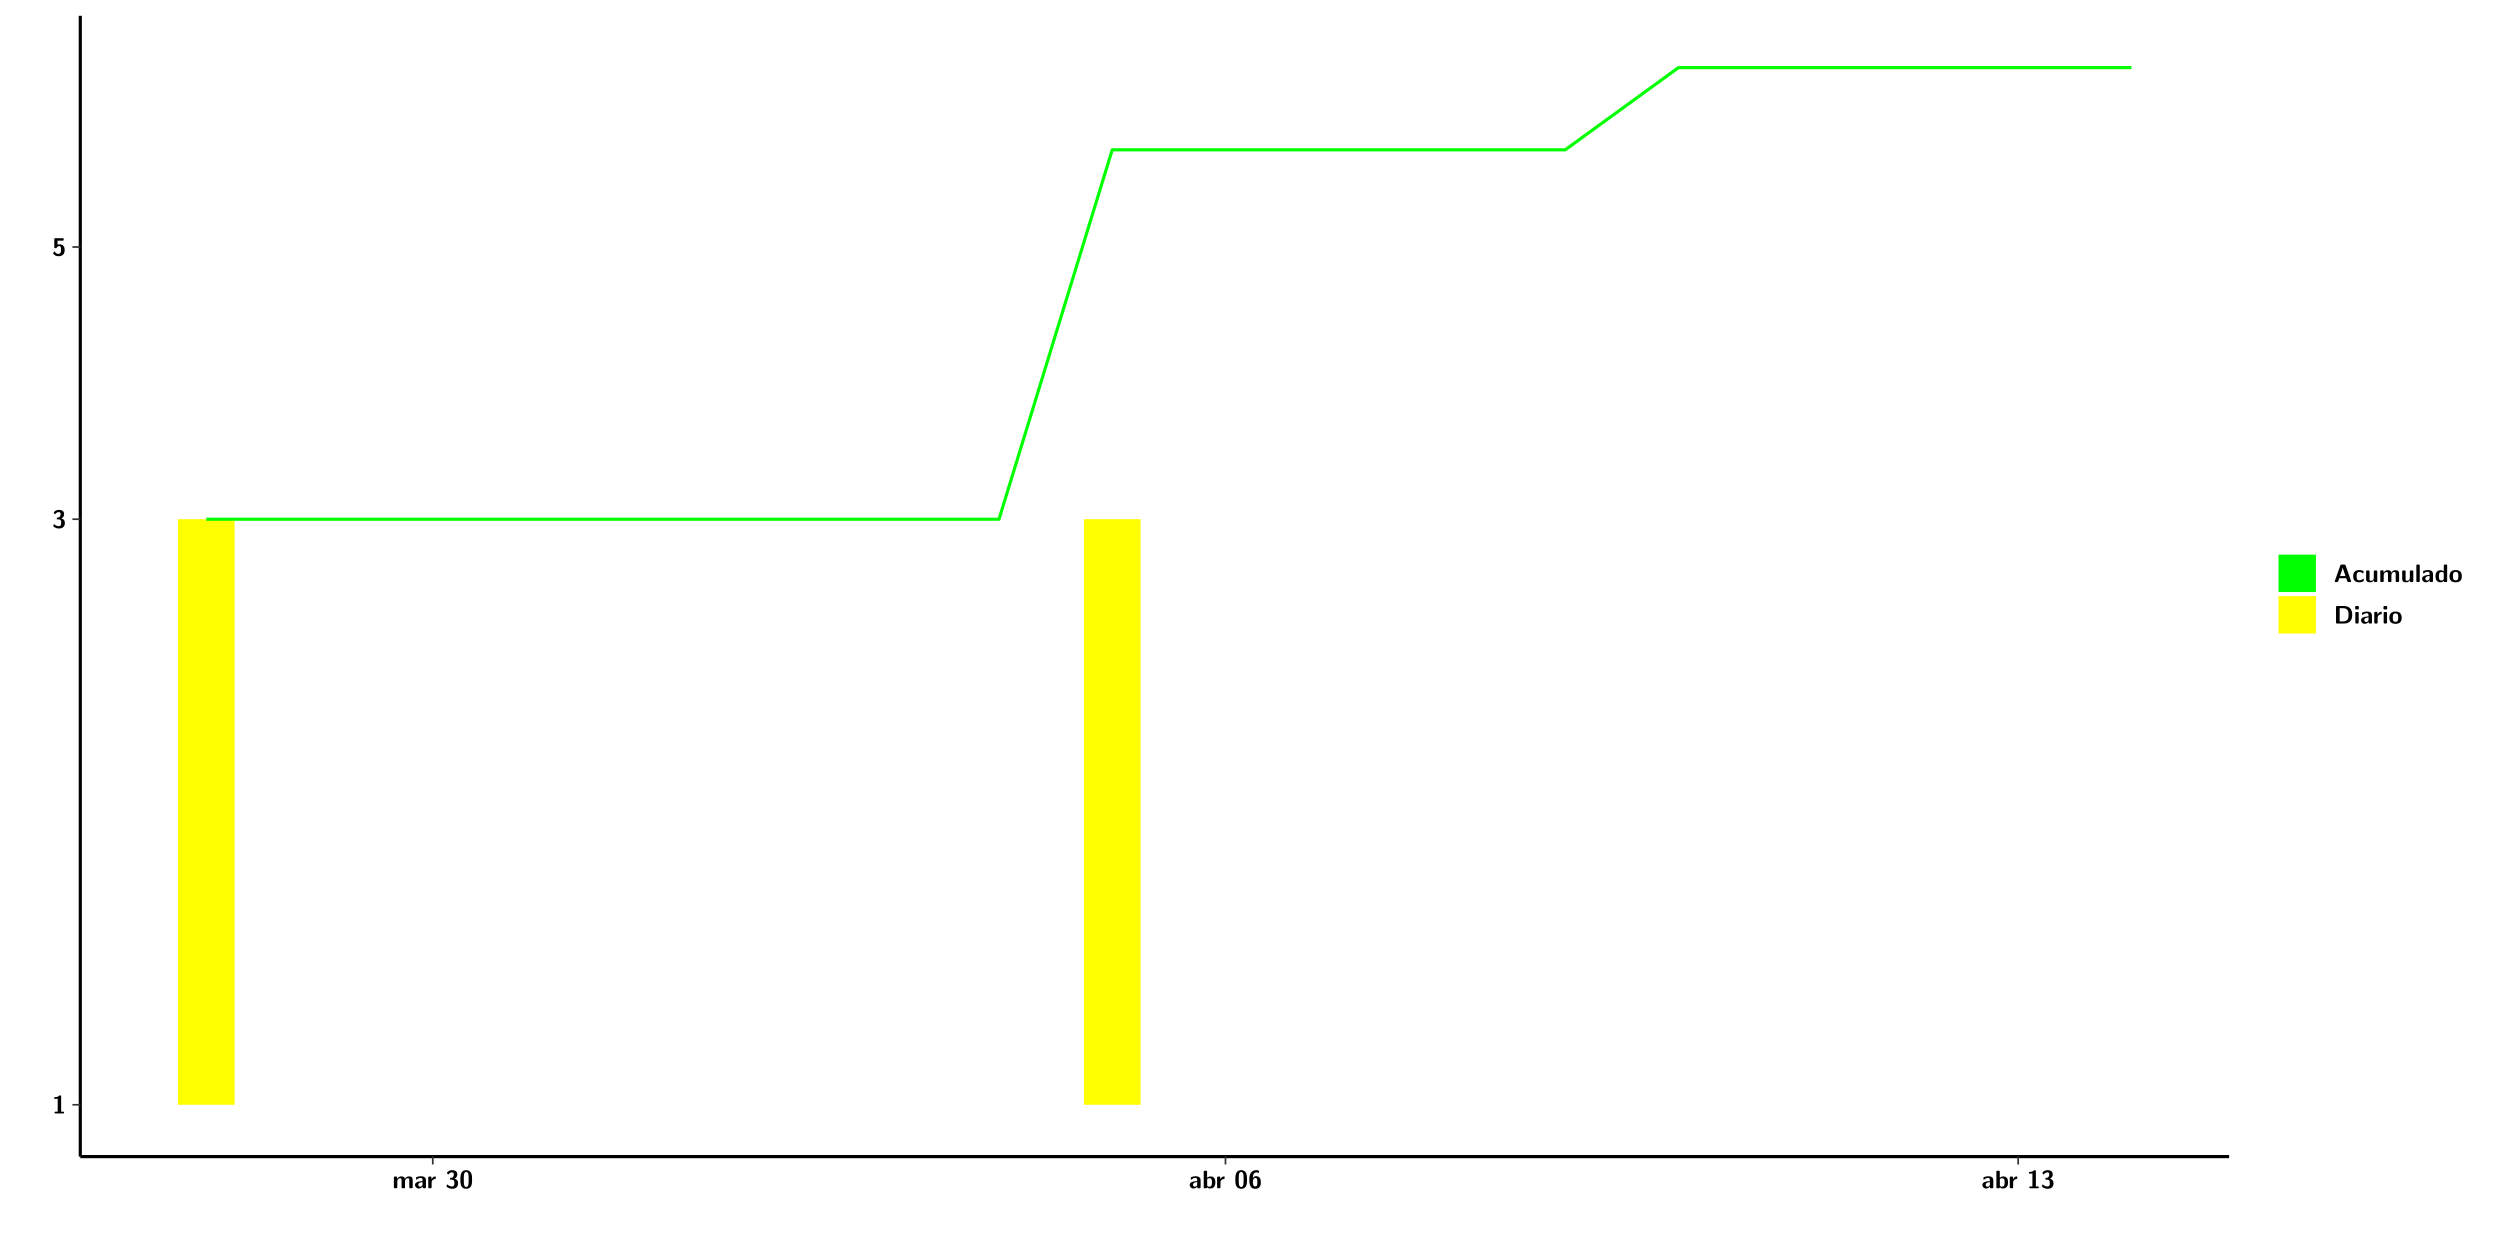
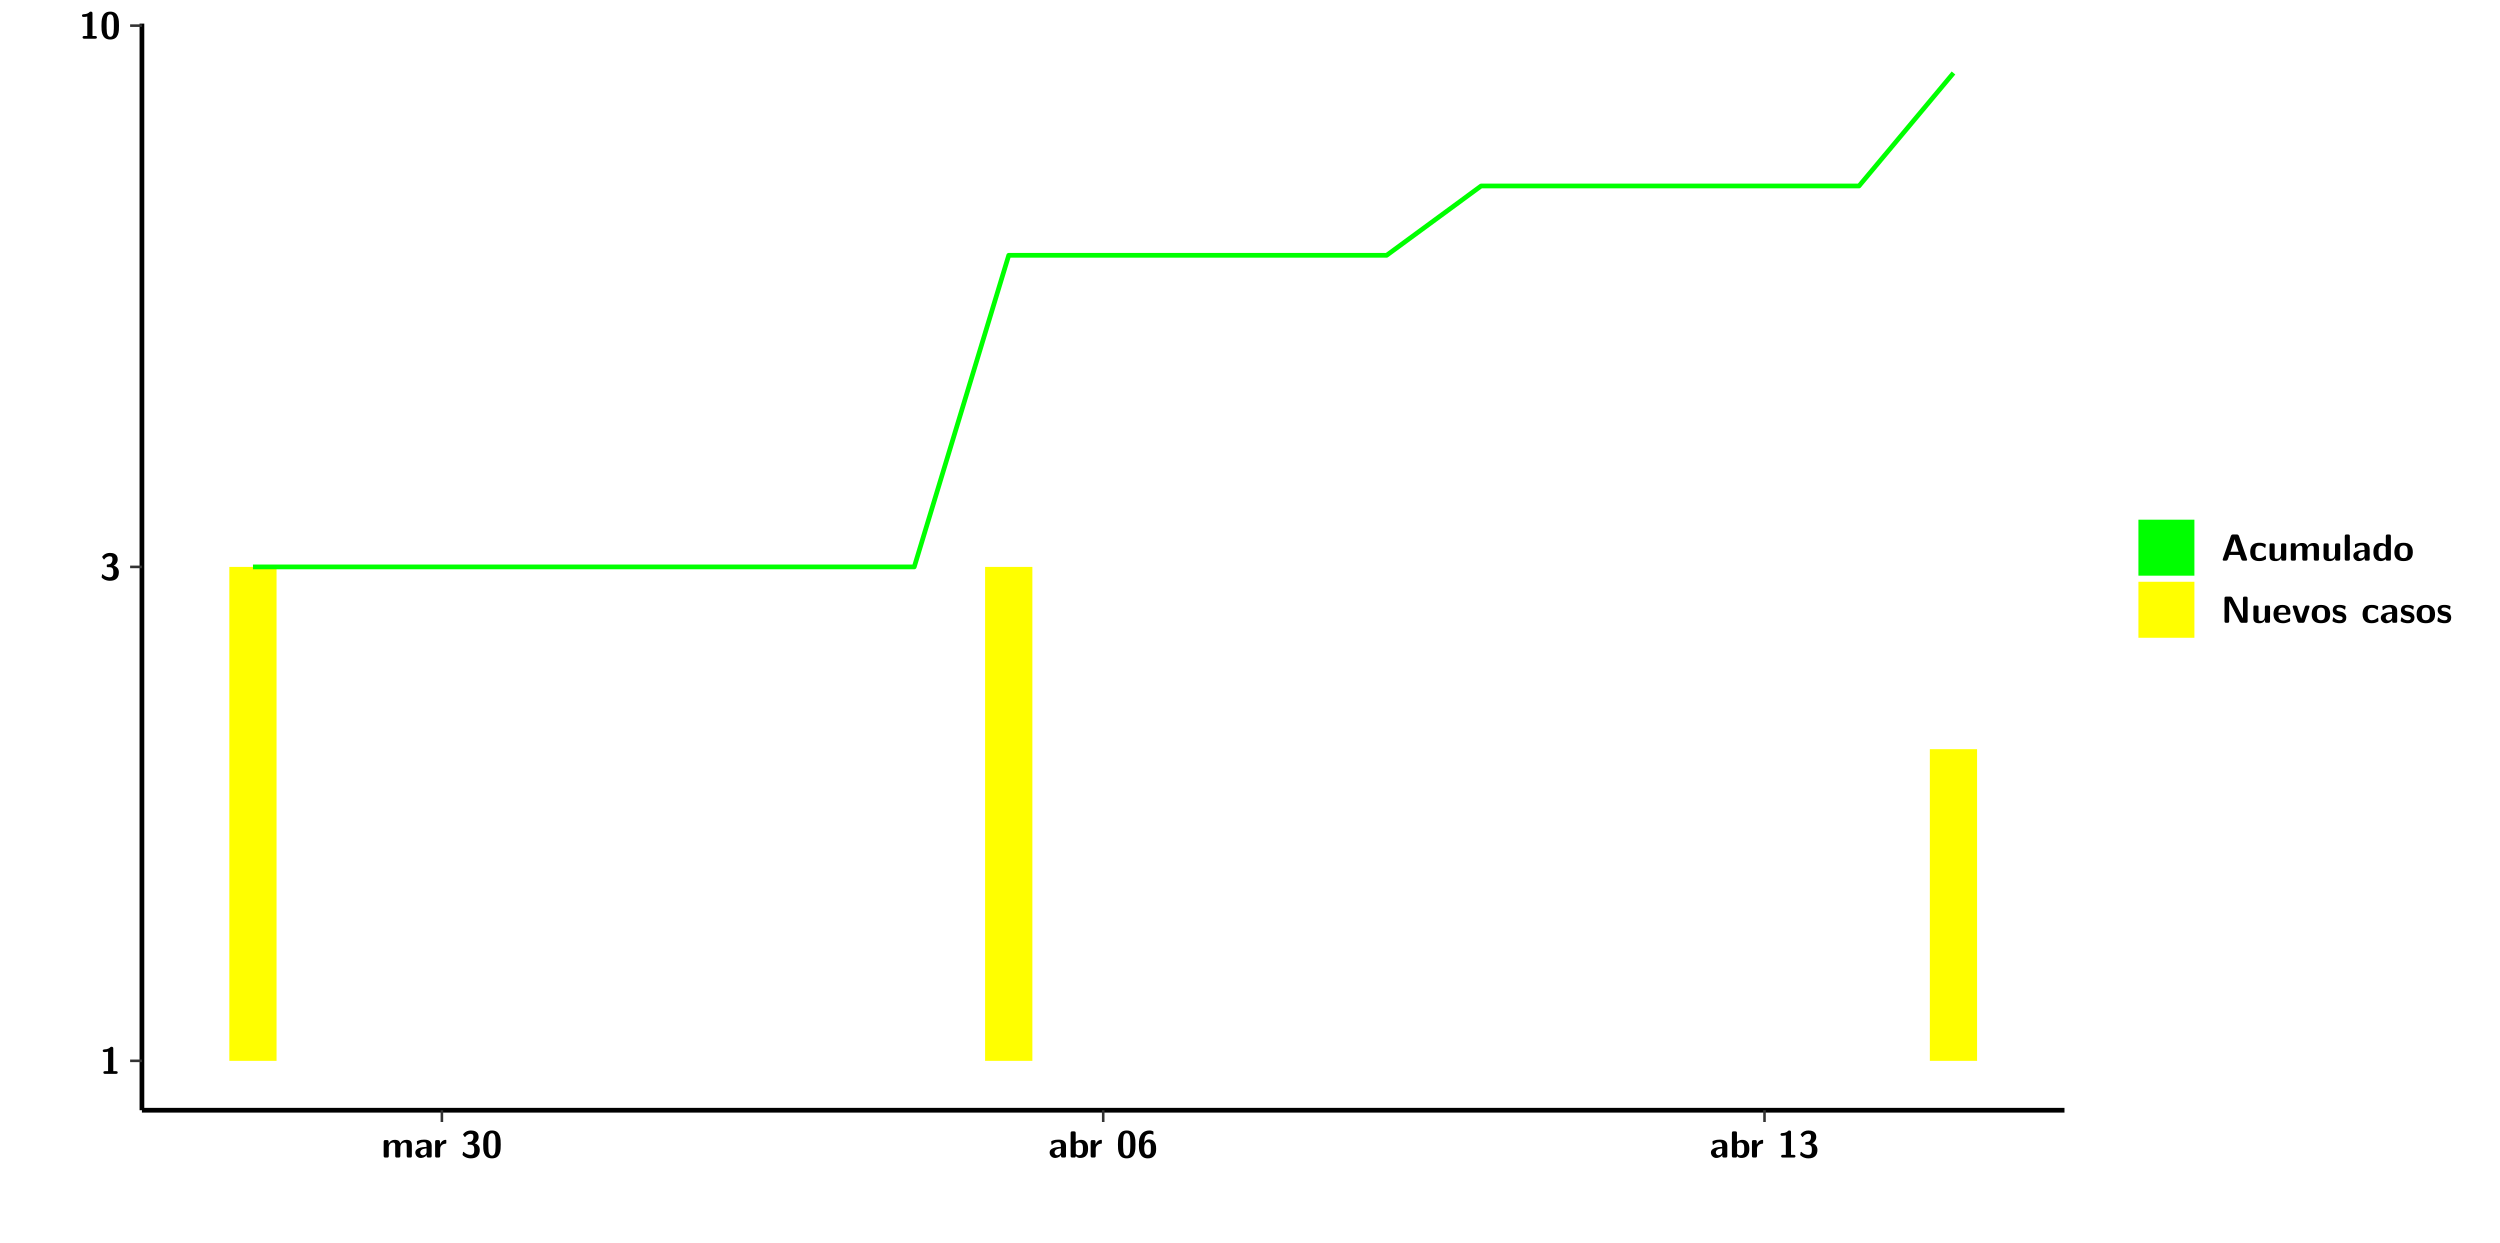
- <svg xmlns="http://www.w3.org/2000/svg" xmlns:xlink="http://www.w3.org/1999/xlink" width="867.653pt" height="432pt" viewBox="0 0 867.653 432" version="1.1">
+ <svg xmlns="http://www.w3.org/2000/svg" xmlns:xlink="http://www.w3.org/1999/xlink" width="579.653pt" height="288pt" viewBox="0 0 579.653 288" version="1.1">
  <defs>
    <g>
      <symbol overflow="visible" id="glyph0-0">
        <path style="stroke:none;" d="" />
      </symbol>
      <symbol overflow="visible" id="glyph0-1">
        <path style="stroke:none;" d="M 3.109 -5.859 C 3.109 -6.016 3.109 -6.281 2.719 -6.281 C 2.547 -6.281 2.516 -6.266 2.406 -6.156 C 2.25 -6.016 1.922 -5.688 1.047 -5.672 C 0.891 -5.672 0.672 -5.609 0.672 -5.359 C 0.672 -5.047 0.969 -5.047 1.094 -5.047 C 1.344 -5.047 1.656 -5.078 1.906 -5.156 L 1.906 -0.625 L 1.234 -0.625 C 1.109 -0.625 0.812 -0.625 0.812 -0.312 C 0.812 0 1.109 0 1.234 0 L 3.719 0 C 3.828 0 4.141 0 4.141 -0.312 C 4.141 -0.625 3.828 -0.625 3.719 -0.625 L 3.109 -0.625 Z M 3.109 -5.859 " />
      </symbol>
      <symbol overflow="visible" id="glyph0-2">
        <path style="stroke:none;" d="M 0.844 -4.859 C 0.906 -4.766 0.953 -4.766 0.969 -4.766 C 1.031 -4.766 1.047 -4.797 1.094 -4.859 C 1.547 -5.5 2.172 -5.5 2.281 -5.5 C 2.844 -5.5 2.922 -5.203 2.922 -4.781 C 2.922 -4.656 2.922 -4.234 2.641 -3.906 C 2.438 -3.656 2.219 -3.641 1.953 -3.625 C 1.859 -3.609 1.688 -3.609 1.672 -3.578 C 1.609 -3.562 1.609 -3.5 1.609 -3.359 L 1.609 -3.203 C 1.609 -2.984 1.609 -2.969 1.844 -2.969 L 2.219 -2.969 C 3.031 -2.969 3.125 -2.469 3.125 -1.797 C 3.125 -1.203 3.062 -0.625 2.266 -0.625 C 1.984 -0.625 1.328 -0.688 0.75 -1.25 C 0.672 -1.328 0.656 -1.328 0.625 -1.328 C 0.531 -1.328 0.516 -1.25 0.516 -1.234 C 0.516 -1.234 0.406 -0.672 0.406 -0.625 C 0.406 -0.516 1.156 0.188 2.312 0.188 C 3.812 0.188 4.406 -0.609 4.406 -1.781 C 4.406 -2.562 3.984 -3.109 3.203 -3.297 C 3.906 -3.688 4.141 -4.266 4.141 -4.766 C 4.141 -6.156 2.891 -6.281 2.328 -6.281 C 1.125 -6.281 0.531 -5.422 0.531 -5.344 C 0.531 -5.297 0.594 -5.219 0.594 -5.219 Z M 0.844 -4.859 " />
      </symbol>
      <symbol overflow="visible" id="glyph0-3">
-         <path style="stroke:none;" d="M 1.859 -5.203 L 3.578 -5.203 C 4 -5.203 4 -5.406 4 -5.641 C 4 -5.875 4 -6.078 3.578 -6.078 L 1.141 -6.078 C 0.875 -6.078 0.734 -6.031 0.734 -5.688 L 0.734 -3 C 0.734 -2.609 0.922 -2.594 1.172 -2.594 C 1.391 -2.594 1.469 -2.594 1.594 -2.812 C 1.812 -3.141 2.109 -3.328 2.469 -3.328 C 3.047 -3.328 3.047 -2.656 3.047 -1.969 C 3.047 -1.297 3.047 -0.625 2.125 -0.625 C 1.844 -0.625 1.25 -0.703 0.906 -1.406 C 0.875 -1.453 0.844 -1.5 0.781 -1.5 C 0.719 -1.5 0.703 -1.469 0.656 -1.391 C 0.531 -1.188 0.328 -0.891 0.328 -0.828 C 0.328 -0.75 0.891 0.188 2.141 0.188 C 3.562 0.188 4.328 -0.516 4.328 -1.938 C 4.328 -3.094 3.844 -3.953 2.5 -3.953 C 2.281 -3.953 2.078 -3.922 1.859 -3.844 Z M 1.859 -5.203 " />
+         <path style="stroke:none;" d="M 4.438 -3 C 4.438 -4.203 4.438 -6.281 2.406 -6.281 C 0.375 -6.281 0.375 -4.219 0.375 -3 C 0.375 -1.812 0.375 0.188 2.406 0.188 C 4.438 0.188 4.438 -1.781 4.438 -3 Z M 2.406 -0.438 C 1.75 -0.438 1.656 -1.25 1.625 -1.484 C 1.562 -1.953 1.562 -2.766 1.562 -3.125 C 1.562 -3.641 1.562 -4.203 1.625 -4.641 C 1.641 -4.875 1.734 -5.641 2.406 -5.641 C 3.047 -5.641 3.156 -4.906 3.188 -4.734 C 3.25 -4.281 3.25 -3.594 3.25 -3.125 C 3.25 -2.625 3.25 -1.953 3.188 -1.469 C 3.156 -1.234 3.062 -0.438 2.406 -0.438 Z M 2.406 -0.438 " />
      </symbol>
      <symbol overflow="visible" id="glyph0-4">
        <path style="stroke:none;" d="M 7.062 -2.844 C 7.062 -3.75 6.672 -4.109 5.781 -4.109 C 5.156 -4.109 4.688 -3.828 4.359 -3.25 C 4.219 -4.078 3.484 -4.109 3.109 -4.109 C 2.938 -4.109 2.578 -4.109 2.188 -3.828 C 1.906 -3.625 1.734 -3.344 1.672 -3.203 L 1.672 -3.641 C 1.672 -3.922 1.609 -4.062 1.25 -4.062 L 0.953 -4.062 C 0.625 -4.062 0.531 -3.969 0.531 -3.641 L 0.531 -0.422 C 0.531 -0.109 0.625 0 0.953 0 L 1.297 0 C 1.625 0 1.719 -0.109 1.719 -0.422 L 1.719 -2.359 C 1.719 -3.141 2.25 -3.484 2.688 -3.484 C 3.109 -3.484 3.203 -3.297 3.203 -2.828 L 3.203 -0.422 C 3.203 -0.109 3.297 0 3.625 0 L 3.969 0 C 4.297 0 4.391 -0.109 4.391 -0.422 L 4.391 -2.359 C 4.391 -3.141 4.922 -3.484 5.359 -3.484 C 5.781 -3.484 5.875 -3.297 5.875 -2.828 L 5.875 -0.422 C 5.875 -0.109 5.969 0 6.297 0 L 6.641 0 C 6.984 0 7.062 -0.109 7.062 -0.422 Z M 7.062 -2.844 " />
      </symbol>
      <symbol overflow="visible" id="glyph0-5">
        <path style="stroke:none;" d="M 4.062 -2.766 C 4.062 -4.156 2.734 -4.156 2.297 -4.156 C 1.891 -4.156 1.453 -4.125 0.859 -3.891 C 0.672 -3.797 0.625 -3.781 0.625 -3.688 C 0.625 -3.625 0.688 -3.109 0.688 -3.047 C 0.703 -2.984 0.75 -2.938 0.812 -2.938 C 0.844 -2.938 0.875 -2.969 0.906 -3 C 1.281 -3.391 1.719 -3.578 2.266 -3.578 C 2.734 -3.578 2.875 -3.297 2.875 -2.781 L 2.875 -2.469 C 2.562 -2.469 0.266 -2.453 0.266 -1.172 C 0.266 -0.547 0.766 0.094 1.531 0.094 C 1.828 0.094 2.484 0.016 2.906 -0.594 L 2.906 -0.422 C 2.906 -0.141 2.969 0 3.328 0 L 3.641 0 C 3.984 0 4.062 -0.109 4.062 -0.422 Z M 2.875 -1.344 C 2.875 -0.531 2.047 -0.531 2.016 -0.531 C 1.641 -0.531 1.406 -0.844 1.406 -1.188 C 1.406 -2.047 2.625 -2.109 2.875 -2.109 Z M 2.875 -1.344 " />
      </symbol>
      <symbol overflow="visible" id="glyph0-6">
        <path style="stroke:none;" d="M 1.703 -2.016 C 1.703 -2.844 2.391 -3.188 2.938 -3.219 C 3.109 -3.234 3.125 -3.234 3.125 -3.469 L 3.125 -3.875 C 3.125 -4.047 3.125 -4.109 2.969 -4.109 C 2.719 -4.109 2.078 -4.031 1.672 -3.078 L 1.656 -3.078 L 1.656 -3.641 C 1.656 -3.922 1.594 -4.062 1.234 -4.062 L 0.953 -4.062 C 0.641 -4.062 0.531 -3.969 0.531 -3.641 L 0.531 -0.422 C 0.531 -0.109 0.625 0 0.953 0 L 1.281 0 C 1.609 0 1.703 -0.109 1.703 -0.422 Z M 1.703 -2.016 " />
      </symbol>
      <symbol overflow="visible" id="glyph0-7">
-         <path style="stroke:none;" d="M 4.438 -3 C 4.438 -4.203 4.438 -6.281 2.406 -6.281 C 0.375 -6.281 0.375 -4.219 0.375 -3 C 0.375 -1.812 0.375 0.188 2.406 0.188 C 4.438 0.188 4.438 -1.781 4.438 -3 Z M 2.406 -0.438 C 1.75 -0.438 1.656 -1.25 1.625 -1.484 C 1.562 -1.953 1.562 -2.766 1.562 -3.125 C 1.562 -3.641 1.562 -4.203 1.625 -4.641 C 1.641 -4.875 1.734 -5.641 2.406 -5.641 C 3.047 -5.641 3.156 -4.906 3.188 -4.734 C 3.25 -4.281 3.25 -3.594 3.25 -3.125 C 3.25 -2.625 3.25 -1.953 3.188 -1.469 C 3.156 -1.234 3.062 -0.438 2.406 -0.438 Z M 2.406 -0.438 " />
+         <path style="stroke:none;" d="M 1.703 -5.656 C 1.703 -5.938 1.641 -6.078 1.281 -6.078 L 0.953 -6.078 C 0.641 -6.078 0.531 -5.984 0.531 -5.656 L 0.531 -0.422 C 0.531 -0.109 0.625 0 0.953 0 L 1.312 0 C 1.453 0 1.719 0 1.734 -0.344 C 2.125 0.094 2.578 0.094 2.719 0.094 C 4.578 0.094 4.578 -1.594 4.578 -2.031 C 4.578 -2.453 4.578 -4.109 2.938 -4.109 C 2.219 -4.109 1.781 -3.703 1.703 -3.625 Z M 1.734 -3.172 C 1.844 -3.281 2.109 -3.484 2.5 -3.484 C 3.391 -3.484 3.391 -2.672 3.391 -2.016 C 3.391 -1.375 3.391 -0.531 2.406 -0.531 C 2.047 -0.531 1.828 -0.75 1.734 -0.875 Z M 1.734 -3.172 " />
      </symbol>
      <symbol overflow="visible" id="glyph0-8">
-         <path style="stroke:none;" d="M 1.703 -5.656 C 1.703 -5.938 1.641 -6.078 1.281 -6.078 L 0.953 -6.078 C 0.641 -6.078 0.531 -5.984 0.531 -5.656 L 0.531 -0.422 C 0.531 -0.109 0.625 0 0.953 0 L 1.312 0 C 1.453 0 1.719 0 1.734 -0.344 C 2.125 0.094 2.578 0.094 2.719 0.094 C 4.578 0.094 4.578 -1.594 4.578 -2.031 C 4.578 -2.453 4.578 -4.109 2.938 -4.109 C 2.219 -4.109 1.781 -3.703 1.703 -3.625 Z M 1.734 -3.172 C 1.844 -3.281 2.109 -3.484 2.5 -3.484 C 3.391 -3.484 3.391 -2.672 3.391 -2.016 C 3.391 -1.375 3.391 -0.531 2.406 -0.531 C 2.047 -0.531 1.828 -0.75 1.734 -0.875 Z M 1.734 -3.172 " />
+         <path style="stroke:none;" d="M 3.781 -5.859 C 3.781 -6.062 3.781 -6.078 3.484 -6.188 C 3.25 -6.281 3.016 -6.281 2.922 -6.281 C 0.406 -6.281 0.406 -3.75 0.406 -2.984 C 0.406 -2.078 0.406 0.188 2.453 0.188 C 3.125 0.188 3.547 0.031 3.906 -0.375 C 4.359 -0.891 4.406 -1.391 4.406 -2.062 C 4.406 -2.562 4.406 -4.203 2.703 -4.203 C 2.219 -4.203 1.859 -3.922 1.625 -3.422 C 1.672 -4.203 1.688 -4.406 1.812 -4.75 C 2.062 -5.422 2.641 -5.5 2.953 -5.5 C 3.109 -5.5 3.344 -5.469 3.547 -5.359 C 3.609 -5.312 3.641 -5.297 3.688 -5.297 C 3.781 -5.297 3.781 -5.406 3.781 -5.531 Z M 2.438 -0.625 C 1.75 -0.625 1.641 -1.422 1.641 -2.172 C 1.641 -2.906 1.859 -3.562 2.484 -3.562 C 3.188 -3.562 3.188 -2.938 3.188 -2.078 C 3.188 -1.219 3.188 -0.625 2.438 -0.625 Z M 2.438 -0.625 " />
      </symbol>
      <symbol overflow="visible" id="glyph0-9">
-         <path style="stroke:none;" d="M 3.781 -5.859 C 3.781 -6.062 3.781 -6.078 3.484 -6.188 C 3.25 -6.281 3.016 -6.281 2.922 -6.281 C 0.406 -6.281 0.406 -3.75 0.406 -2.984 C 0.406 -2.078 0.406 0.188 2.453 0.188 C 3.125 0.188 3.547 0.031 3.906 -0.375 C 4.359 -0.891 4.406 -1.391 4.406 -2.062 C 4.406 -2.562 4.406 -4.203 2.703 -4.203 C 2.219 -4.203 1.859 -3.922 1.625 -3.422 C 1.672 -4.203 1.688 -4.406 1.812 -4.75 C 2.062 -5.422 2.641 -5.5 2.953 -5.5 C 3.109 -5.5 3.344 -5.469 3.547 -5.359 C 3.609 -5.312 3.641 -5.297 3.688 -5.297 C 3.781 -5.297 3.781 -5.406 3.781 -5.531 Z M 2.438 -0.625 C 1.75 -0.625 1.641 -1.422 1.641 -2.172 C 1.641 -2.906 1.859 -3.562 2.484 -3.562 C 3.188 -3.562 3.188 -2.938 3.188 -2.078 C 3.188 -1.219 3.188 -0.625 2.438 -0.625 Z M 2.438 -0.625 " />
+         <path style="stroke:none;" d="M 4.156 -5.703 C 4.031 -6.078 3.766 -6.078 3.594 -6.078 L 2.828 -6.078 C 2.641 -6.078 2.391 -6.078 2.266 -5.703 L 0.406 -0.406 C 0.375 -0.297 0.375 -0.281 0.375 -0.234 C 0.375 0 0.594 0 0.703 0 L 1.031 0 C 1.188 0 1.453 0 1.578 -0.344 L 1.922 -1.328 L 4.344 -1.328 L 4.641 -0.484 C 4.75 -0.172 4.812 0 5.234 0 L 5.703 0 C 5.828 0 6.047 0 6.047 -0.234 C 6.047 -0.281 6.047 -0.297 6 -0.406 Z M 2.812 -3.938 C 2.938 -4.328 3.062 -4.656 3.125 -4.969 L 3.141 -4.969 C 3.188 -4.766 3.188 -4.75 3.25 -4.547 L 4.078 -2.078 L 2.188 -2.078 Z M 2.812 -3.938 " />
      </symbol>
      <symbol overflow="visible" id="glyph0-10">
-         <path style="stroke:none;" d="M 4.156 -5.703 C 4.031 -6.078 3.766 -6.078 3.594 -6.078 L 2.828 -6.078 C 2.641 -6.078 2.391 -6.078 2.266 -5.703 L 0.406 -0.406 C 0.375 -0.297 0.375 -0.281 0.375 -0.234 C 0.375 0 0.594 0 0.703 0 L 1.031 0 C 1.188 0 1.453 0 1.578 -0.344 L 1.922 -1.328 L 4.344 -1.328 L 4.641 -0.484 C 4.75 -0.172 4.812 0 5.234 0 L 5.703 0 C 5.828 0 6.047 0 6.047 -0.234 C 6.047 -0.281 6.047 -0.297 6 -0.406 Z M 2.812 -3.938 C 2.938 -4.328 3.062 -4.656 3.125 -4.969 L 3.141 -4.969 C 3.188 -4.766 3.188 -4.75 3.25 -4.547 L 4.078 -2.078 L 2.188 -2.078 Z M 2.812 -3.938 " />
+         <path style="stroke:none;" d="M 4 -0.438 C 4 -0.531 3.969 -0.938 3.953 -1.047 C 3.953 -1.078 3.938 -1.172 3.844 -1.172 C 3.812 -1.172 3.797 -1.172 3.703 -1.078 C 3.562 -0.953 3.141 -0.594 2.422 -0.594 C 1.516 -0.594 1.516 -1.469 1.516 -2.031 C 1.516 -2.75 1.562 -3.484 2.453 -3.484 C 3.031 -3.484 3.266 -3.344 3.578 -3.078 C 3.688 -2.984 3.703 -2.984 3.734 -2.984 C 3.828 -2.984 3.844 -3.062 3.844 -3.094 C 3.859 -3.172 3.953 -3.656 3.953 -3.703 C 3.953 -3.781 3.891 -3.812 3.75 -3.891 C 3.328 -4.078 3.062 -4.156 2.453 -4.156 C 1.141 -4.156 0.328 -3.547 0.328 -2.016 C 0.328 -0.562 1.078 0.094 2.406 0.094 C 2.641 0.094 3.172 0.094 3.75 -0.203 C 4 -0.344 4 -0.344 4 -0.438 Z M 4 -0.438 " />
      </symbol>
      <symbol overflow="visible" id="glyph0-11">
-         <path style="stroke:none;" d="M 4 -0.438 C 4 -0.531 3.969 -0.938 3.953 -1.047 C 3.953 -1.078 3.938 -1.172 3.844 -1.172 C 3.812 -1.172 3.797 -1.172 3.703 -1.078 C 3.562 -0.953 3.141 -0.594 2.422 -0.594 C 1.516 -0.594 1.516 -1.469 1.516 -2.031 C 1.516 -2.75 1.562 -3.484 2.453 -3.484 C 3.031 -3.484 3.266 -3.344 3.578 -3.078 C 3.688 -2.984 3.703 -2.984 3.734 -2.984 C 3.828 -2.984 3.844 -3.062 3.844 -3.094 C 3.859 -3.172 3.953 -3.656 3.953 -3.703 C 3.953 -3.781 3.891 -3.812 3.75 -3.891 C 3.328 -4.078 3.062 -4.156 2.453 -4.156 C 1.141 -4.156 0.328 -3.547 0.328 -2.016 C 0.328 -0.562 1.078 0.094 2.406 0.094 C 2.641 0.094 3.172 0.094 3.75 -0.203 C 4 -0.344 4 -0.344 4 -0.438 Z M 4 -0.438 " />
+         <path style="stroke:none;" d="M 4.391 -3.594 C 4.391 -3.875 4.328 -4.016 3.969 -4.016 L 3.609 -4.016 C 3.281 -4.016 3.188 -3.906 3.188 -3.594 L 3.188 -1.516 C 3.188 -0.938 2.891 -0.438 2.266 -0.438 C 1.766 -0.438 1.719 -0.562 1.719 -1.031 L 1.719 -3.594 C 1.719 -3.875 1.656 -4.016 1.297 -4.016 L 0.953 -4.016 C 0.625 -4.016 0.531 -3.922 0.531 -3.594 L 0.531 -1.109 C 0.531 -0.172 1.031 0.094 1.953 0.094 C 2.188 0.094 2.812 0.094 3.219 -0.656 L 3.219 -0.422 C 3.219 -0.141 3.281 0 3.641 0 L 3.969 0 C 4.297 0 4.391 -0.109 4.391 -0.422 Z M 4.391 -3.594 " />
      </symbol>
      <symbol overflow="visible" id="glyph0-12">
-         <path style="stroke:none;" d="M 4.391 -3.594 C 4.391 -3.875 4.328 -4.016 3.969 -4.016 L 3.609 -4.016 C 3.281 -4.016 3.188 -3.906 3.188 -3.594 L 3.188 -1.516 C 3.188 -0.938 2.891 -0.438 2.266 -0.438 C 1.766 -0.438 1.719 -0.562 1.719 -1.031 L 1.719 -3.594 C 1.719 -3.875 1.656 -4.016 1.297 -4.016 L 0.953 -4.016 C 0.625 -4.016 0.531 -3.922 0.531 -3.594 L 0.531 -1.109 C 0.531 -0.172 1.031 0.094 1.953 0.094 C 2.188 0.094 2.812 0.094 3.219 -0.656 L 3.219 -0.422 C 3.219 -0.141 3.281 0 3.641 0 L 3.969 0 C 4.297 0 4.391 -0.109 4.391 -0.422 Z M 4.391 -3.594 " />
+         <path style="stroke:none;" d="M 1.703 -5.656 C 1.703 -5.938 1.641 -6.078 1.281 -6.078 L 0.953 -6.078 C 0.641 -6.078 0.531 -5.984 0.531 -5.656 L 0.531 -0.422 C 0.531 -0.109 0.625 0 0.953 0 L 1.281 0 C 1.609 0 1.703 -0.109 1.703 -0.422 Z M 1.703 -5.656 " />
      </symbol>
      <symbol overflow="visible" id="glyph0-13">
-         <path style="stroke:none;" d="M 1.703 -5.656 C 1.703 -5.938 1.641 -6.078 1.281 -6.078 L 0.953 -6.078 C 0.641 -6.078 0.531 -5.984 0.531 -5.656 L 0.531 -0.422 C 0.531 -0.109 0.625 0 0.953 0 L 1.281 0 C 1.609 0 1.703 -0.109 1.703 -0.422 Z M 1.703 -5.656 " />
+         <path style="stroke:none;" d="M 4.375 -5.656 C 4.375 -5.938 4.312 -6.078 3.953 -6.078 L 3.625 -6.078 C 3.297 -6.078 3.203 -5.969 3.203 -5.656 L 3.203 -3.672 C 2.812 -4.047 2.375 -4.109 2.109 -4.109 C 0.328 -4.109 0.328 -2.422 0.328 -2 C 0.328 -1.594 0.328 0.094 2.062 0.094 C 2.422 0.094 2.812 -0.016 3.188 -0.406 C 3.188 -0.094 3.297 0 3.609 0 L 3.953 0 C 4.281 0 4.375 -0.109 4.375 -0.422 Z M 3.188 -1.094 C 3.188 -0.953 3.188 -0.875 2.922 -0.688 C 2.703 -0.547 2.5 -0.531 2.406 -0.531 C 1.516 -0.531 1.516 -1.344 1.516 -2 C 1.516 -2.656 1.516 -3.484 2.5 -3.484 C 2.75 -3.484 2.984 -3.391 3.188 -3.203 Z M 3.188 -1.094 " />
      </symbol>
      <symbol overflow="visible" id="glyph0-14">
-         <path style="stroke:none;" d="M 4.375 -5.656 C 4.375 -5.938 4.312 -6.078 3.953 -6.078 L 3.625 -6.078 C 3.297 -6.078 3.203 -5.969 3.203 -5.656 L 3.203 -3.672 C 2.812 -4.047 2.375 -4.109 2.109 -4.109 C 0.328 -4.109 0.328 -2.422 0.328 -2 C 0.328 -1.594 0.328 0.094 2.062 0.094 C 2.422 0.094 2.812 -0.016 3.188 -0.406 C 3.188 -0.094 3.297 0 3.609 0 L 3.953 0 C 4.281 0 4.375 -0.109 4.375 -0.422 Z M 3.188 -1.094 C 3.188 -0.953 3.188 -0.875 2.922 -0.688 C 2.703 -0.547 2.5 -0.531 2.406 -0.531 C 1.516 -0.531 1.516 -1.344 1.516 -2 C 1.516 -2.656 1.516 -3.484 2.5 -3.484 C 2.75 -3.484 2.984 -3.391 3.188 -3.203 Z M 3.188 -1.094 " />
+         <path style="stroke:none;" d="M 4.547 -1.969 C 4.547 -3.406 3.844 -4.156 2.406 -4.156 C 0.953 -4.156 0.266 -3.391 0.266 -1.969 C 0.266 -0.547 1.031 0.094 2.406 0.094 C 3.781 0.094 4.547 -0.531 4.547 -1.969 Z M 2.406 -0.594 C 1.469 -0.594 1.469 -1.375 1.469 -2.078 C 1.469 -2.75 1.469 -3.531 2.406 -3.531 C 3.344 -3.531 3.344 -2.766 3.344 -2.078 C 3.344 -1.391 3.344 -0.594 2.406 -0.594 Z M 2.406 -0.594 " />
      </symbol>
      <symbol overflow="visible" id="glyph0-15">
-         <path style="stroke:none;" d="M 4.547 -1.969 C 4.547 -3.406 3.844 -4.156 2.406 -4.156 C 0.953 -4.156 0.266 -3.391 0.266 -1.969 C 0.266 -0.547 1.031 0.094 2.406 0.094 C 3.781 0.094 4.547 -0.531 4.547 -1.969 Z M 2.406 -0.594 C 1.469 -0.594 1.469 -1.375 1.469 -2.078 C 1.469 -2.75 1.469 -3.531 2.406 -3.531 C 3.344 -3.531 3.344 -2.766 3.344 -2.078 C 3.344 -1.391 3.344 -0.594 2.406 -0.594 Z M 2.406 -0.594 " />
+         <path style="stroke:none;" d="M 2.656 -5.734 C 2.469 -6.078 2.203 -6.078 2.031 -6.078 L 1.219 -6.078 C 0.906 -6.078 0.797 -5.984 0.797 -5.656 L 0.797 -0.422 C 0.797 -0.109 0.891 0 1.219 0 L 1.453 0 C 1.781 0 1.875 -0.109 1.875 -0.422 L 1.875 -5.016 L 1.891 -5.016 L 4.297 -0.344 C 4.484 0 4.75 0 4.922 0 L 5.734 0 C 6.062 0 6.156 -0.109 6.156 -0.422 L 6.156 -5.656 C 6.156 -5.938 6.094 -6.078 5.734 -6.078 L 5.5 -6.078 C 5.156 -6.078 5.078 -5.969 5.078 -5.656 L 5.078 -1.062 L 5.062 -1.062 Z M 2.656 -5.734 " />
      </symbol>
      <symbol overflow="visible" id="glyph0-16">
-         <path style="stroke:none;" d="M 1.219 -6.078 C 0.906 -6.078 0.797 -5.984 0.797 -5.656 L 0.797 -0.422 C 0.797 -0.109 0.891 0 1.219 0 L 3.531 0 C 5.672 0 6.422 -1.281 6.422 -3 C 6.422 -3.688 6.297 -4.547 5.812 -5.156 C 5.156 -5.984 4.109 -6.078 3.531 -6.078 Z M 2.062 -0.75 L 2.062 -5.328 L 3.188 -5.328 C 5.078 -5.328 5.156 -3.984 5.156 -3 C 5.156 -2 5.062 -0.75 3.188 -0.75 Z M 2.062 -0.75 " />
+         <path style="stroke:none;" d="M 3.781 -1.875 C 3.984 -1.875 4.203 -1.891 4.203 -2.281 C 4.203 -3.406 3.672 -4.156 2.359 -4.156 C 0.969 -4.156 0.266 -3.375 0.266 -2.047 C 0.266 -0.609 1.109 0.094 2.484 0.094 C 2.812 0.094 3.312 0.047 3.891 -0.234 C 4.078 -0.328 4.141 -0.359 4.141 -0.469 C 4.141 -0.531 4.125 -0.781 4.109 -0.844 C 4.078 -1.125 4.062 -1.125 3.984 -1.125 C 3.953 -1.125 3.938 -1.125 3.844 -1.047 C 3.328 -0.594 2.797 -0.531 2.516 -0.531 C 1.531 -0.531 1.422 -1.312 1.391 -1.875 Z M 1.406 -2.344 C 1.422 -2.875 1.609 -3.531 2.359 -3.531 C 3.062 -3.531 3.203 -3.031 3.219 -2.344 Z M 1.406 -2.344 " />
      </symbol>
      <symbol overflow="visible" id="glyph0-17">
-         <path style="stroke:none;" d="M 0.891 -6.094 C 0.609 -6.094 0.469 -6.047 0.469 -5.688 L 0.469 -5.281 C 0.469 -5 0.562 -4.891 0.891 -4.891 L 1.344 -4.891 C 1.766 -4.891 1.766 -5.078 1.766 -5.484 C 1.766 -5.906 1.766 -6.094 1.344 -6.094 Z M 1.703 -3.594 C 1.703 -3.875 1.641 -4.016 1.281 -4.016 L 0.953 -4.016 C 0.641 -4.016 0.531 -3.922 0.531 -3.594 L 0.531 -0.422 C 0.531 -0.109 0.625 0 0.953 0 L 1.281 0 C 1.609 0 1.703 -0.109 1.703 -0.422 Z M 1.703 -3.594 " />
+         <path style="stroke:none;" d="M 4.109 -3.609 C 4.141 -3.719 4.141 -3.75 4.141 -3.766 C 4.141 -4.016 3.922 -4.016 3.797 -4.016 L 3.609 -4.016 C 3.25 -4.016 3.141 -3.891 3.062 -3.641 L 2.203 -0.984 L 1.328 -3.641 C 1.266 -3.828 1.203 -4.016 0.781 -4.016 L 0.578 -4.016 C 0.453 -4.016 0.234 -4.016 0.234 -3.766 C 0.234 -3.75 0.234 -3.719 0.266 -3.609 L 1.312 -0.375 C 1.438 0 1.703 0 1.859 0 L 2.5 0 C 2.672 0 2.938 0 3.062 -0.375 Z M 4.109 -3.609 " />
+       </symbol>
+       <symbol overflow="visible" id="glyph0-18">
+         <path style="stroke:none;" d="M 3.469 -1.234 C 3.469 -1.734 3.203 -2.031 3.047 -2.172 C 2.703 -2.484 2.391 -2.547 2.031 -2.609 C 1.547 -2.703 1.188 -2.766 1.188 -3.109 C 1.188 -3.469 1.484 -3.547 1.828 -3.547 C 2.406 -3.547 2.719 -3.328 2.953 -3.125 C 3.047 -3.047 3.062 -3.047 3.094 -3.047 C 3.188 -3.047 3.203 -3.125 3.203 -3.156 C 3.219 -3.219 3.312 -3.719 3.312 -3.766 C 3.312 -3.906 2.844 -4.031 2.75 -4.062 C 2.406 -4.156 2.125 -4.156 1.891 -4.156 C 1.5 -4.156 0.328 -4.156 0.328 -2.906 C 0.328 -2.484 0.516 -2.219 0.75 -2 C 1.062 -1.734 1.406 -1.672 1.906 -1.562 C 2.156 -1.531 2.609 -1.453 2.609 -1.062 C 2.609 -0.656 2.266 -0.594 1.922 -0.594 C 1.531 -0.594 1.047 -0.703 0.625 -1.188 C 0.594 -1.234 0.562 -1.266 0.516 -1.266 C 0.422 -1.266 0.406 -1.188 0.391 -1.125 C 0.375 -1.016 0.266 -0.516 0.266 -0.422 C 0.266 -0.266 0.922 -0.062 0.922 -0.047 C 1.406 0.094 1.766 0.094 1.922 0.094 C 2.359 0.094 3.469 0.062 3.469 -1.234 Z M 3.469 -1.234 " />
      </symbol>
    </g>
    <clipPath id="clip1">
-       <path d="M 0 0 L 864.012 0 L 864.012 432 L 0 432 Z M 0 0 " />
+       <path d="M 0 0 L 576.008 0 L 576.008 288 L 0 288 Z M 0 0 " />
    </clipPath>
    <clipPath id="clip2">
-       <path d="M 27.867 5.473 L 773.641 5.473 L 773.641 401.414 L 27.867 401.414 Z M 27.867 5.473 " />
+       <path d="M 32.906 5.477 L 478.672 5.477 L 478.672 257.414 L 32.906 257.414 Z M 32.906 5.477 " />
    </clipPath>
  </defs>
  <g id="surface1">
    <g clip-path="url(#clip1)" clip-rule="nonzero">
-       <path style="fill-rule:nonzero;fill:rgb(100%,100%,100%);fill-opacity:1;stroke-width:0.598;stroke-linecap:round;stroke-linejoin:round;stroke:rgb(100%,100%,100%);stroke-opacity:1;stroke-miterlimit:10;" d="M 0 0 L 0 432.004 L 864.012 432.004 L 864.012 0 Z M 0 0 " transform="matrix(1,0,0,-1,0,432)" />
+       <path style="fill-rule:nonzero;fill:rgb(100%,100%,100%);fill-opacity:1;stroke-width:0.598;stroke-linecap:round;stroke-linejoin:round;stroke:rgb(100%,100%,100%);stroke-opacity:1;stroke-miterlimit:10;" d="M 0 0 L 0 288.004 L 576.008 288.004 L 576.008 0 Z M 0 0 " transform="matrix(1,0,0,-1,0,288)" />
    </g>
    <g clip-path="url(#clip2)" clip-rule="nonzero">
-       <path style=" stroke:none;fill-rule:nonzero;fill:rgb(100%,100%,100%);fill-opacity:1;" d="M 27.867 401.414 L 27.867 5.473 L 773.641 5.473 L 773.641 401.414 Z M 27.867 401.414 " />
+       <path style=" stroke:none;fill-rule:nonzero;fill:rgb(100%,100%,100%);fill-opacity:1;" d="M 32.906 257.414 L 32.906 5.477 L 478.672 5.477 L 478.672 257.414 Z M 32.906 257.414 " />
    </g>
-     <path style=" stroke:none;fill-rule:nonzero;fill:rgb(100%,100%,0%);fill-opacity:1;" d="M 61.77 383.422 L 61.77 180.199 L 81.414 180.199 L 81.414 383.422 Z M 61.77 383.422 " />
-     <path style=" stroke:none;fill-rule:nonzero;fill:rgb(100%,100%,0%);fill-opacity:1;" d="M 376.195 383.422 L 376.195 180.199 L 395.84 180.199 L 395.84 383.422 Z M 376.195 383.422 " />
-     <path style="fill:none;stroke-width:1.096;stroke-linecap:butt;stroke-linejoin:round;stroke:rgb(0%,100%,0%);stroke-opacity:1;stroke-miterlimit:10;" d="M 71.594 251.801 L 346.715 251.801 L 386.016 380.012 L 543.23 380.012 L 582.531 408.535 L 739.734 408.535 " transform="matrix(1,0,0,-1,0,432)" />
-     <path style="fill:none;stroke-width:1.096;stroke-linecap:butt;stroke-linejoin:round;stroke:rgb(0%,0%,0%);stroke-opacity:1;stroke-miterlimit:10;" d="M 27.867 30.586 L 27.867 426.527 " transform="matrix(1,0,0,-1,0,432)" />
+     <path style=" stroke:none;fill-rule:nonzero;fill:rgb(100%,100%,0%);fill-opacity:1;" d="M 53.172 245.969 L 53.172 131.445 L 64.121 131.445 L 64.121 245.969 Z M 53.172 245.969 " />
+     <path style=" stroke:none;fill-rule:nonzero;fill:rgb(100%,100%,0%);fill-opacity:1;" d="M 228.406 245.969 L 228.406 131.445 L 239.367 131.445 L 239.367 245.969 Z M 228.406 245.969 " />
+     <path style=" stroke:none;fill-rule:nonzero;fill:rgb(100%,100%,0%);fill-opacity:1;" d="M 447.457 245.969 L 447.457 173.707 L 458.406 173.707 L 458.406 245.969 Z M 447.457 245.969 " />
+     <path style="fill:none;stroke-width:1.096;stroke-linecap:butt;stroke-linejoin:round;stroke:rgb(0%,100%,0%);stroke-opacity:1;stroke-miterlimit:10;" d="M 58.652 156.555 L 211.977 156.555 L 233.887 228.805 L 321.508 228.805 L 343.406 244.875 L 431.027 244.875 L 452.938 271.078 " transform="matrix(1,0,0,-1,0,288)" />
+     <path style="fill:none;stroke-width:1.096;stroke-linecap:butt;stroke-linejoin:round;stroke:rgb(0%,0%,0%);stroke-opacity:1;stroke-miterlimit:10;" d="M 32.906 30.586 L 32.906 282.523 " transform="matrix(1,0,0,-1,0,288)" />
    <g style="fill:rgb(0%,0%,0%);fill-opacity:1;">
-       <use xlink:href="#glyph0-1" x="18.112" y="386.441" />
+       <use xlink:href="#glyph0-1" x="23.153" y="248.986" />
    </g>
    <g style="fill:rgb(0%,0%,0%);fill-opacity:1;">
-       <use xlink:href="#glyph0-2" x="18.112" y="183.233" />
+       <use xlink:href="#glyph0-2" x="23.153" y="134.476" />
    </g>
    <g style="fill:rgb(0%,0%,0%);fill-opacity:1;">
-       <use xlink:href="#glyph0-3" x="18.112" y="88.737" />
+       <use xlink:href="#glyph0-1" x="18.331" y="8.976" />
+       <use xlink:href="#glyph0-3" x="23.153" y="8.976" />
    </g>
-     <path style="fill:none;stroke-width:0.598;stroke-linecap:butt;stroke-linejoin:round;stroke:rgb(20%,20%,20%);stroke-opacity:1;stroke-miterlimit:10;" d="M 25.125 48.578 L 27.867 48.578 " transform="matrix(1,0,0,-1,0,432)" />
-     <path style="fill:none;stroke-width:0.598;stroke-linecap:butt;stroke-linejoin:round;stroke:rgb(20%,20%,20%);stroke-opacity:1;stroke-miterlimit:10;" d="M 25.125 251.801 L 27.867 251.801 " transform="matrix(1,0,0,-1,0,432)" />
-     <path style="fill:none;stroke-width:0.598;stroke-linecap:butt;stroke-linejoin:round;stroke:rgb(20%,20%,20%);stroke-opacity:1;stroke-miterlimit:10;" d="M 25.125 346.285 L 27.867 346.285 " transform="matrix(1,0,0,-1,0,432)" />
-     <path style="fill:none;stroke-width:1.096;stroke-linecap:butt;stroke-linejoin:round;stroke:rgb(0%,0%,0%);stroke-opacity:1;stroke-miterlimit:10;" d="M 27.867 30.586 L 773.641 30.586 " transform="matrix(1,0,0,-1,0,432)" />
-     <path style="fill:none;stroke-width:0.598;stroke-linecap:butt;stroke-linejoin:round;stroke:rgb(20%,20%,20%);stroke-opacity:1;stroke-miterlimit:10;" d="M 150.199 27.848 L 150.199 30.586 " transform="matrix(1,0,0,-1,0,432)" />
-     <path style="fill:none;stroke-width:0.598;stroke-linecap:butt;stroke-linejoin:round;stroke:rgb(20%,20%,20%);stroke-opacity:1;stroke-miterlimit:10;" d="M 425.32 27.848 L 425.32 30.586 " transform="matrix(1,0,0,-1,0,432)" />
-     <path style="fill:none;stroke-width:0.598;stroke-linecap:butt;stroke-linejoin:round;stroke:rgb(20%,20%,20%);stroke-opacity:1;stroke-miterlimit:10;" d="M 700.434 27.848 L 700.434 30.586 " transform="matrix(1,0,0,-1,0,432)" />
+     <path style="fill:none;stroke-width:0.598;stroke-linecap:butt;stroke-linejoin:round;stroke:rgb(20%,20%,20%);stroke-opacity:1;stroke-miterlimit:10;" d="M 30.168 42.031 L 32.906 42.031 " transform="matrix(1,0,0,-1,0,288)" />
+     <path style="fill:none;stroke-width:0.598;stroke-linecap:butt;stroke-linejoin:round;stroke:rgb(20%,20%,20%);stroke-opacity:1;stroke-miterlimit:10;" d="M 30.168 156.555 L 32.906 156.555 " transform="matrix(1,0,0,-1,0,288)" />
+     <path style="fill:none;stroke-width:0.598;stroke-linecap:butt;stroke-linejoin:round;stroke:rgb(20%,20%,20%);stroke-opacity:1;stroke-miterlimit:10;" d="M 30.168 282.055 L 32.906 282.055 " transform="matrix(1,0,0,-1,0,288)" />
+     <path style="fill:none;stroke-width:1.096;stroke-linecap:butt;stroke-linejoin:round;stroke:rgb(0%,0%,0%);stroke-opacity:1;stroke-miterlimit:10;" d="M 32.906 30.586 L 478.672 30.586 " transform="matrix(1,0,0,-1,0,288)" />
+     <path style="fill:none;stroke-width:0.598;stroke-linecap:butt;stroke-linejoin:round;stroke:rgb(20%,20%,20%);stroke-opacity:1;stroke-miterlimit:10;" d="M 102.457 27.848 L 102.457 30.586 " transform="matrix(1,0,0,-1,0,288)" />
+     <path style="fill:none;stroke-width:0.598;stroke-linecap:butt;stroke-linejoin:round;stroke:rgb(20%,20%,20%);stroke-opacity:1;stroke-miterlimit:10;" d="M 255.793 27.848 L 255.793 30.586 " transform="matrix(1,0,0,-1,0,288)" />
+     <path style="fill:none;stroke-width:0.598;stroke-linecap:butt;stroke-linejoin:round;stroke:rgb(20%,20%,20%);stroke-opacity:1;stroke-miterlimit:10;" d="M 409.121 27.848 L 409.121 30.586 " transform="matrix(1,0,0,-1,0,288)" />
    <g style="fill:rgb(0%,0%,0%);fill-opacity:1;">
-       <use xlink:href="#glyph0-4" x="136.169" y="412.394" />
-       <use xlink:href="#glyph0-5" x="143.767" y="412.394" />
+       <use xlink:href="#glyph0-4" x="88.428" y="268.394" />
+       <use xlink:href="#glyph0-5" x="96.026" y="268.394" />
    </g>
    <g style="fill:rgb(0%,0%,0%);fill-opacity:1;">
-       <use xlink:href="#glyph0-6" x="148.098" y="412.394" />
+       <use xlink:href="#glyph0-6" x="100.357" y="268.394" />
    </g>
    <g style="fill:rgb(0%,0%,0%);fill-opacity:1;">
-       <use xlink:href="#glyph0-2" x="154.579" y="412.394" />
-       <use xlink:href="#glyph0-7" x="159.401" y="412.394" />
+       <use xlink:href="#glyph0-2" x="106.838" y="268.394" />
+       <use xlink:href="#glyph0-3" x="111.66" y="268.394" />
    </g>
    <g style="fill:rgb(0%,0%,0%);fill-opacity:1;">
-       <use xlink:href="#glyph0-5" x="412.627" y="412.394" />
-       <use xlink:href="#glyph0-8" x="417.23" y="412.394" />
+       <use xlink:href="#glyph0-5" x="243.103" y="268.394" />
+       <use xlink:href="#glyph0-7" x="247.706" y="268.394" />
    </g>
    <g style="fill:rgb(0%,0%,0%);fill-opacity:1;">
-       <use xlink:href="#glyph0-6" x="421.877" y="412.394" />
+       <use xlink:href="#glyph0-6" x="252.353" y="268.394" />
    </g>
    <g style="fill:rgb(0%,0%,0%);fill-opacity:1;">
-       <use xlink:href="#glyph0-7" x="428.358" y="412.394" />
-       <use xlink:href="#glyph0-9" x="433.18" y="412.394" />
+       <use xlink:href="#glyph0-3" x="258.834" y="268.394" />
+       <use xlink:href="#glyph0-8" x="263.656" y="268.394" />
    </g>
    <g style="fill:rgb(0%,0%,0%);fill-opacity:1;">
-       <use xlink:href="#glyph0-5" x="687.735" y="412.394" />
-       <use xlink:href="#glyph0-8" x="692.338" y="412.394" />
+       <use xlink:href="#glyph0-5" x="396.428" y="268.394" />
+       <use xlink:href="#glyph0-7" x="401.031" y="268.394" />
    </g>
    <g style="fill:rgb(0%,0%,0%);fill-opacity:1;">
-       <use xlink:href="#glyph0-6" x="696.985" y="412.394" />
+       <use xlink:href="#glyph0-6" x="405.678" y="268.394" />
    </g>
    <g style="fill:rgb(0%,0%,0%);fill-opacity:1;">
-       <use xlink:href="#glyph0-1" x="703.466" y="412.394" />
-       <use xlink:href="#glyph0-2" x="708.288" y="412.394" />
+       <use xlink:href="#glyph0-1" x="412.159" y="268.394" />
+       <use xlink:href="#glyph0-2" x="416.981" y="268.394" />
    </g>
-     <path style=" stroke:none;fill-rule:nonzero;fill:rgb(100%,100%,100%);fill-opacity:1;" d="M 784.598 226.059 L 784.598 180.828 L 858.531 180.828 L 858.531 226.059 Z M 784.598 226.059 " />
-     <path style=" stroke:none;fill-rule:nonzero;fill:rgb(0%,100%,0%);fill-opacity:1;" d="M 790.785 205.477 L 790.785 192.496 L 803.766 192.496 L 803.766 205.477 Z M 790.785 205.477 " />
-     <path style=" stroke:none;fill-rule:nonzero;fill:rgb(100%,100%,0%);fill-opacity:1;" d="M 790.785 219.871 L 790.785 206.891 L 803.766 206.891 L 803.766 219.871 Z M 790.785 219.871 " />
+     <path style=" stroke:none;fill-rule:nonzero;fill:rgb(100%,100%,100%);fill-opacity:1;" d="M 489.629 154.062 L 489.629 108.828 L 570.527 108.828 L 570.527 154.062 Z M 489.629 154.062 " />
+     <path style=" stroke:none;fill-rule:nonzero;fill:rgb(0%,100%,0%);fill-opacity:1;" d="M 495.816 133.477 L 495.816 120.496 L 508.797 120.496 L 508.797 133.477 Z M 495.816 133.477 " />
+     <path style=" stroke:none;fill-rule:nonzero;fill:rgb(100%,100%,0%);fill-opacity:1;" d="M 495.816 147.875 L 495.816 134.891 L 508.797 134.891 L 508.797 147.875 Z M 495.816 147.875 " />
    <g style="fill:rgb(0%,0%,0%);fill-opacity:1;">
-       <use xlink:href="#glyph0-10" x="809.943" y="202.002" />
-       <use xlink:href="#glyph0-11" x="816.372" y="202.002" />
-       <use xlink:href="#glyph0-12" x="820.658" y="202.002" />
-       <use xlink:href="#glyph0-4" x="825.577" y="202.002" />
-       <use xlink:href="#glyph0-12" x="833.176" y="202.002" />
-       <use xlink:href="#glyph0-13" x="838.095" y="202.002" />
-       <use xlink:href="#glyph0-5" x="840.336" y="202.002" />
-       <use xlink:href="#glyph0-14" x="844.939" y="202.002" />
-       <use xlink:href="#glyph0-15" x="849.858" y="202.002" />
+       <use xlink:href="#glyph0-9" x="514.979" y="130.002" />
+       <use xlink:href="#glyph0-10" x="521.408" y="130.002" />
+       <use xlink:href="#glyph0-11" x="525.694" y="130.002" />
+       <use xlink:href="#glyph0-4" x="530.613" y="130.002" />
+       <use xlink:href="#glyph0-11" x="538.212" y="130.002" />
+       <use xlink:href="#glyph0-12" x="543.131" y="130.002" />
+       <use xlink:href="#glyph0-5" x="545.372" y="130.002" />
+       <use xlink:href="#glyph0-13" x="549.975" y="130.002" />
+       <use xlink:href="#glyph0-14" x="554.894" y="130.002" />
    </g>
    <g style="fill:rgb(0%,0%,0%);fill-opacity:1;">
-       <use xlink:href="#glyph0-16" x="809.943" y="216.408" />
-       <use xlink:href="#glyph0-17" x="816.908" y="216.408" />
-       <use xlink:href="#glyph0-5" x="819.149" y="216.408" />
+       <use xlink:href="#glyph0-15" x="514.979" y="144.408" />
+       <use xlink:href="#glyph0-11" x="521.944" y="144.408" />
+       <use xlink:href="#glyph0-16" x="526.864" y="144.408" />
+       <use xlink:href="#glyph0-17" x="531.345" y="144.408" />
+       <use xlink:href="#glyph0-14" x="535.728" y="144.408" />
+       <use xlink:href="#glyph0-18" x="540.55" y="144.408" />
    </g>
    <g style="fill:rgb(0%,0%,0%);fill-opacity:1;">
-       <use xlink:href="#glyph0-6" x="823.48" y="216.408" />
-       <use xlink:href="#glyph0-17" x="826.743" y="216.408" />
-       <use xlink:href="#glyph0-15" x="828.984" y="216.408" />
+       <use xlink:href="#glyph0-10" x="547.465" y="144.408" />
+       <use xlink:href="#glyph0-5" x="551.751" y="144.408" />
+       <use xlink:href="#glyph0-18" x="556.354" y="144.408" />
+       <use xlink:href="#glyph0-14" x="560.051" y="144.408" />
+       <use xlink:href="#glyph0-18" x="564.872" y="144.408" />
    </g>
  </g>
</svg>
